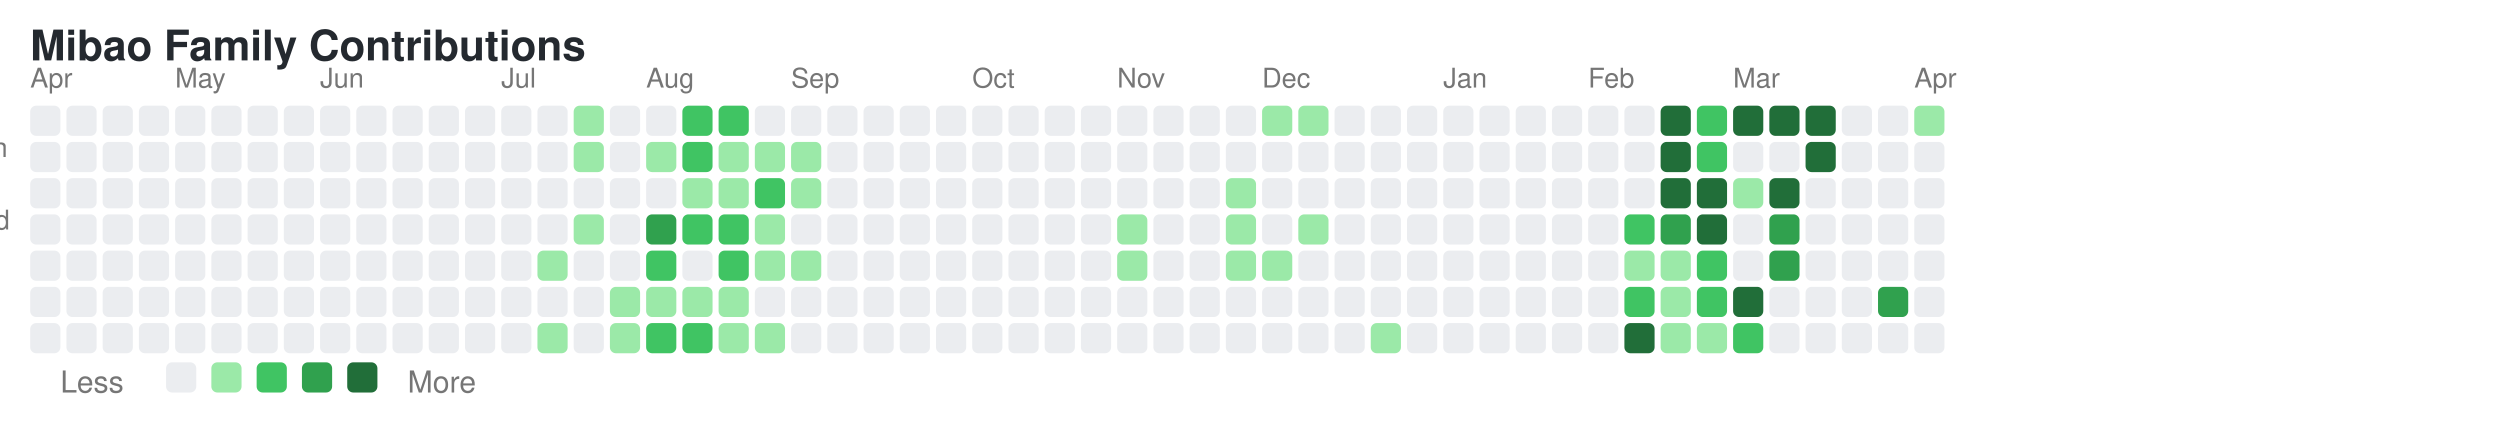
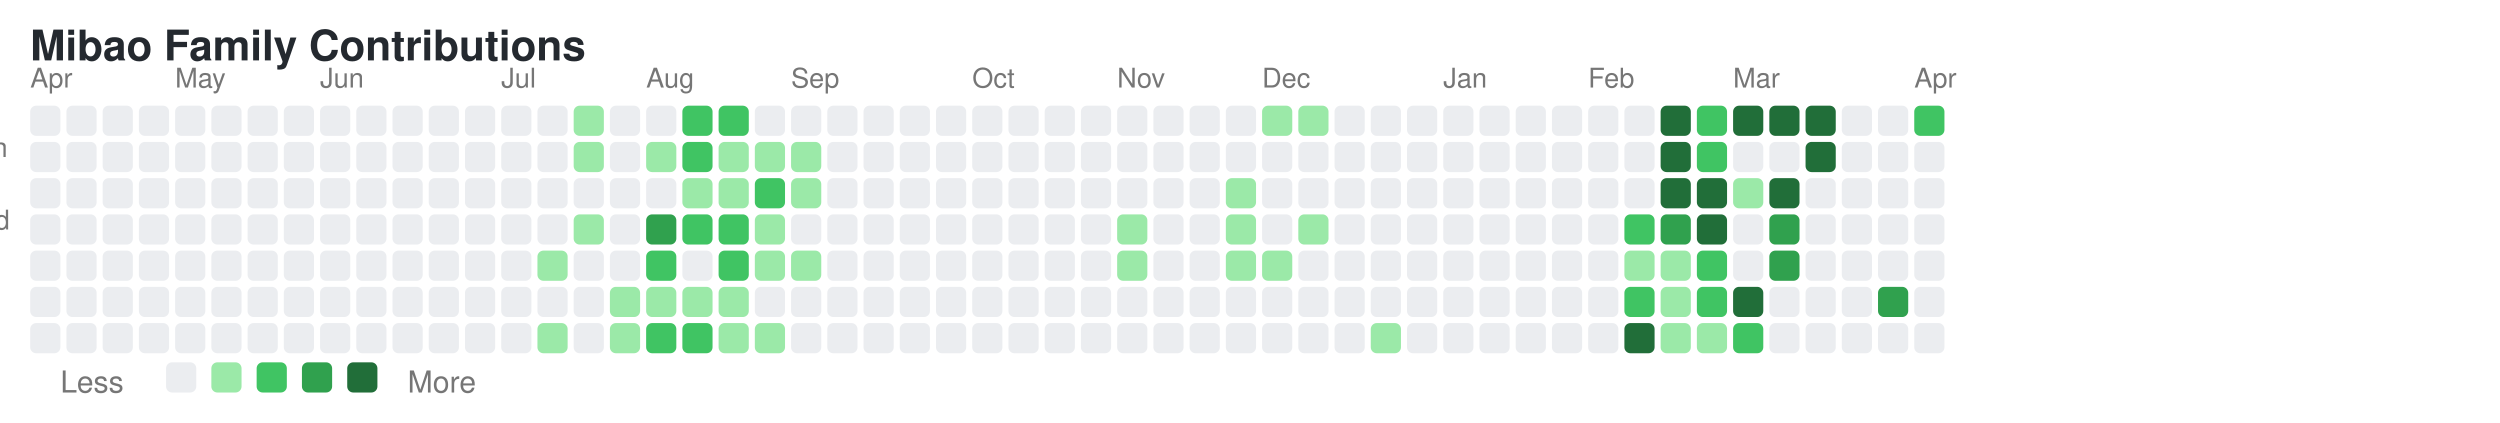
<svg xmlns="http://www.w3.org/2000/svg" width="828" height="140">
  <text x="10" y="20" font-family="-apple-system, BlinkMacSystemFont, Segoe UI, Helvetica, Arial, sans-serif" font-size="14" font-weight="600" fill="#24292f">Mibao Family Contributions</text>
  <g transform="translate(10, 35)">
    <text x="0" y="-6" font-family="-apple-system, BlinkMacSystemFont, Segoe UI, Helvetica, Arial, sans-serif" font-size="9" fill="#767676">Apr</text>
    <text x="48" y="-6" font-family="-apple-system, BlinkMacSystemFont, Segoe UI, Helvetica, Arial, sans-serif" font-size="9" fill="#767676">May</text>
    <text x="96" y="-6" font-family="-apple-system, BlinkMacSystemFont, Segoe UI, Helvetica, Arial, sans-serif" font-size="9" fill="#767676">Jun</text>
    <text x="156" y="-6" font-family="-apple-system, BlinkMacSystemFont, Segoe UI, Helvetica, Arial, sans-serif" font-size="9" fill="#767676">Jul</text>
    <text x="204" y="-6" font-family="-apple-system, BlinkMacSystemFont, Segoe UI, Helvetica, Arial, sans-serif" font-size="9" fill="#767676">Aug</text>
    <text x="252" y="-6" font-family="-apple-system, BlinkMacSystemFont, Segoe UI, Helvetica, Arial, sans-serif" font-size="9" fill="#767676">Sep</text>
    <text x="312" y="-6" font-family="-apple-system, BlinkMacSystemFont, Segoe UI, Helvetica, Arial, sans-serif" font-size="9" fill="#767676">Oct</text>
    <text x="360" y="-6" font-family="-apple-system, BlinkMacSystemFont, Segoe UI, Helvetica, Arial, sans-serif" font-size="9" fill="#767676">Nov</text>
    <text x="408" y="-6" font-family="-apple-system, BlinkMacSystemFont, Segoe UI, Helvetica, Arial, sans-serif" font-size="9" fill="#767676">Dec</text>
    <text x="468" y="-6" font-family="-apple-system, BlinkMacSystemFont, Segoe UI, Helvetica, Arial, sans-serif" font-size="9" fill="#767676">Jan</text>
    <text x="516" y="-6" font-family="-apple-system, BlinkMacSystemFont, Segoe UI, Helvetica, Arial, sans-serif" font-size="9" fill="#767676">Feb</text>
    <text x="564" y="-6" font-family="-apple-system, BlinkMacSystemFont, Segoe UI, Helvetica, Arial, sans-serif" font-size="9" fill="#767676">Mar</text>
    <text x="624" y="-6" font-family="-apple-system, BlinkMacSystemFont, Segoe UI, Helvetica, Arial, sans-serif" font-size="9" fill="#767676">Apr</text>
    <text x="-25" y="17.0" font-family="-apple-system, BlinkMacSystemFont, Segoe UI, Helvetica, Arial, sans-serif" font-size="9" fill="#767676">Mon</text>
    <text x="-25" y="41.0" font-family="-apple-system, BlinkMacSystemFont, Segoe UI, Helvetica, Arial, sans-serif" font-size="9" fill="#767676">Wed</text>
    <text x="-25" y="65.0" font-family="-apple-system, BlinkMacSystemFont, Segoe UI, Helvetica, Arial, sans-serif" font-size="9" fill="#767676">Fri</text>
    <rect x="0" y="0" width="10" height="10" fill="#ebedf0" rx="2" />
    <rect x="0" y="12" width="10" height="10" fill="#ebedf0" rx="2" />
    <rect x="0" y="24" width="10" height="10" fill="#ebedf0" rx="2" />
    <rect x="0" y="36" width="10" height="10" fill="#ebedf0" rx="2" />
    <rect x="0" y="48" width="10" height="10" fill="#ebedf0" rx="2" />
    <rect x="0" y="60" width="10" height="10" fill="#ebedf0" rx="2" />
    <rect x="0" y="72" width="10" height="10" fill="#ebedf0" rx="2" />
    <rect x="12" y="0" width="10" height="10" fill="#ebedf0" rx="2" />
    <rect x="12" y="12" width="10" height="10" fill="#ebedf0" rx="2" />
    <rect x="12" y="24" width="10" height="10" fill="#ebedf0" rx="2" />
    <rect x="12" y="36" width="10" height="10" fill="#ebedf0" rx="2" />
    <rect x="12" y="48" width="10" height="10" fill="#ebedf0" rx="2" />
    <rect x="12" y="60" width="10" height="10" fill="#ebedf0" rx="2" />
    <rect x="12" y="72" width="10" height="10" fill="#ebedf0" rx="2" />
    <rect x="24" y="0" width="10" height="10" fill="#ebedf0" rx="2" />
    <rect x="24" y="12" width="10" height="10" fill="#ebedf0" rx="2" />
    <rect x="24" y="24" width="10" height="10" fill="#ebedf0" rx="2" />
    <rect x="24" y="36" width="10" height="10" fill="#ebedf0" rx="2" />
    <rect x="24" y="48" width="10" height="10" fill="#ebedf0" rx="2" />
    <rect x="24" y="60" width="10" height="10" fill="#ebedf0" rx="2" />
    <rect x="24" y="72" width="10" height="10" fill="#ebedf0" rx="2" />
    <rect x="36" y="0" width="10" height="10" fill="#ebedf0" rx="2" />
    <rect x="36" y="12" width="10" height="10" fill="#ebedf0" rx="2" />
    <rect x="36" y="24" width="10" height="10" fill="#ebedf0" rx="2" />
    <rect x="36" y="36" width="10" height="10" fill="#ebedf0" rx="2" />
    <rect x="36" y="48" width="10" height="10" fill="#ebedf0" rx="2" />
    <rect x="36" y="60" width="10" height="10" fill="#ebedf0" rx="2" />
    <rect x="36" y="72" width="10" height="10" fill="#ebedf0" rx="2" />
    <rect x="48" y="0" width="10" height="10" fill="#ebedf0" rx="2" />
    <rect x="48" y="12" width="10" height="10" fill="#ebedf0" rx="2" />
    <rect x="48" y="24" width="10" height="10" fill="#ebedf0" rx="2" />
    <rect x="48" y="36" width="10" height="10" fill="#ebedf0" rx="2" />
    <rect x="48" y="48" width="10" height="10" fill="#ebedf0" rx="2" />
    <rect x="48" y="60" width="10" height="10" fill="#ebedf0" rx="2" />
    <rect x="48" y="72" width="10" height="10" fill="#ebedf0" rx="2" />
    <rect x="60" y="0" width="10" height="10" fill="#ebedf0" rx="2" />
    <rect x="60" y="12" width="10" height="10" fill="#ebedf0" rx="2" />
    <rect x="60" y="24" width="10" height="10" fill="#ebedf0" rx="2" />
    <rect x="60" y="36" width="10" height="10" fill="#ebedf0" rx="2" />
    <rect x="60" y="48" width="10" height="10" fill="#ebedf0" rx="2" />
    <rect x="60" y="60" width="10" height="10" fill="#ebedf0" rx="2" />
    <rect x="60" y="72" width="10" height="10" fill="#ebedf0" rx="2" />
    <rect x="72" y="0" width="10" height="10" fill="#ebedf0" rx="2" />
    <rect x="72" y="12" width="10" height="10" fill="#ebedf0" rx="2" />
    <rect x="72" y="24" width="10" height="10" fill="#ebedf0" rx="2" />
    <rect x="72" y="36" width="10" height="10" fill="#ebedf0" rx="2" />
    <rect x="72" y="48" width="10" height="10" fill="#ebedf0" rx="2" />
    <rect x="72" y="60" width="10" height="10" fill="#ebedf0" rx="2" />
    <rect x="72" y="72" width="10" height="10" fill="#ebedf0" rx="2" />
    <rect x="84" y="0" width="10" height="10" fill="#ebedf0" rx="2" />
    <rect x="84" y="12" width="10" height="10" fill="#ebedf0" rx="2" />
    <rect x="84" y="24" width="10" height="10" fill="#ebedf0" rx="2" />
    <rect x="84" y="36" width="10" height="10" fill="#ebedf0" rx="2" />
    <rect x="84" y="48" width="10" height="10" fill="#ebedf0" rx="2" />
    <rect x="84" y="60" width="10" height="10" fill="#ebedf0" rx="2" />
    <rect x="84" y="72" width="10" height="10" fill="#ebedf0" rx="2" />
    <rect x="96" y="0" width="10" height="10" fill="#ebedf0" rx="2" />
    <rect x="96" y="12" width="10" height="10" fill="#ebedf0" rx="2" />
    <rect x="96" y="24" width="10" height="10" fill="#ebedf0" rx="2" />
    <rect x="96" y="36" width="10" height="10" fill="#ebedf0" rx="2" />
    <rect x="96" y="48" width="10" height="10" fill="#ebedf0" rx="2" />
    <rect x="96" y="60" width="10" height="10" fill="#ebedf0" rx="2" />
    <rect x="96" y="72" width="10" height="10" fill="#ebedf0" rx="2" />
    <rect x="108" y="0" width="10" height="10" fill="#ebedf0" rx="2" />
    <rect x="108" y="12" width="10" height="10" fill="#ebedf0" rx="2" />
    <rect x="108" y="24" width="10" height="10" fill="#ebedf0" rx="2" />
    <rect x="108" y="36" width="10" height="10" fill="#ebedf0" rx="2" />
    <rect x="108" y="48" width="10" height="10" fill="#ebedf0" rx="2" />
    <rect x="108" y="60" width="10" height="10" fill="#ebedf0" rx="2" />
    <rect x="108" y="72" width="10" height="10" fill="#ebedf0" rx="2" />
    <rect x="120" y="0" width="10" height="10" fill="#ebedf0" rx="2" />
    <rect x="120" y="12" width="10" height="10" fill="#ebedf0" rx="2" />
    <rect x="120" y="24" width="10" height="10" fill="#ebedf0" rx="2" />
    <rect x="120" y="36" width="10" height="10" fill="#ebedf0" rx="2" />
    <rect x="120" y="48" width="10" height="10" fill="#ebedf0" rx="2" />
    <rect x="120" y="60" width="10" height="10" fill="#ebedf0" rx="2" />
    <rect x="120" y="72" width="10" height="10" fill="#ebedf0" rx="2" />
    <rect x="132" y="0" width="10" height="10" fill="#ebedf0" rx="2" />
    <rect x="132" y="12" width="10" height="10" fill="#ebedf0" rx="2" />
    <rect x="132" y="24" width="10" height="10" fill="#ebedf0" rx="2" />
    <rect x="132" y="36" width="10" height="10" fill="#ebedf0" rx="2" />
    <rect x="132" y="48" width="10" height="10" fill="#ebedf0" rx="2" />
    <rect x="132" y="60" width="10" height="10" fill="#ebedf0" rx="2" />
    <rect x="132" y="72" width="10" height="10" fill="#ebedf0" rx="2" />
    <rect x="144" y="0" width="10" height="10" fill="#ebedf0" rx="2" />
    <rect x="144" y="12" width="10" height="10" fill="#ebedf0" rx="2" />
    <rect x="144" y="24" width="10" height="10" fill="#ebedf0" rx="2" />
    <rect x="144" y="36" width="10" height="10" fill="#ebedf0" rx="2" />
    <rect x="144" y="48" width="10" height="10" fill="#ebedf0" rx="2" />
    <rect x="144" y="60" width="10" height="10" fill="#ebedf0" rx="2" />
    <rect x="144" y="72" width="10" height="10" fill="#ebedf0" rx="2" />
    <rect x="156" y="0" width="10" height="10" fill="#ebedf0" rx="2" />
    <rect x="156" y="12" width="10" height="10" fill="#ebedf0" rx="2" />
    <rect x="156" y="24" width="10" height="10" fill="#ebedf0" rx="2" />
    <rect x="156" y="36" width="10" height="10" fill="#ebedf0" rx="2" />
    <rect x="156" y="48" width="10" height="10" fill="#ebedf0" rx="2" />
    <rect x="156" y="60" width="10" height="10" fill="#ebedf0" rx="2" />
    <rect x="156" y="72" width="10" height="10" fill="#ebedf0" rx="2" />
    <rect x="168" y="0" width="10" height="10" fill="#ebedf0" rx="2" />
    <rect x="168" y="12" width="10" height="10" fill="#ebedf0" rx="2" />
    <rect x="168" y="24" width="10" height="10" fill="#ebedf0" rx="2" />
    <rect x="168" y="36" width="10" height="10" fill="#ebedf0" rx="2" />
    <rect x="168" y="48" width="10" height="10" fill="#9be9a8" rx="2" />
    <rect x="168" y="60" width="10" height="10" fill="#ebedf0" rx="2" />
    <rect x="168" y="72" width="10" height="10" fill="#9be9a8" rx="2" />
    <rect x="180" y="0" width="10" height="10" fill="#9be9a8" rx="2" />
    <rect x="180" y="12" width="10" height="10" fill="#9be9a8" rx="2" />
    <rect x="180" y="24" width="10" height="10" fill="#ebedf0" rx="2" />
    <rect x="180" y="36" width="10" height="10" fill="#9be9a8" rx="2" />
    <rect x="180" y="48" width="10" height="10" fill="#ebedf0" rx="2" />
    <rect x="180" y="60" width="10" height="10" fill="#ebedf0" rx="2" />
    <rect x="180" y="72" width="10" height="10" fill="#ebedf0" rx="2" />
    <rect x="192" y="0" width="10" height="10" fill="#ebedf0" rx="2" />
    <rect x="192" y="12" width="10" height="10" fill="#ebedf0" rx="2" />
    <rect x="192" y="24" width="10" height="10" fill="#ebedf0" rx="2" />
    <rect x="192" y="36" width="10" height="10" fill="#ebedf0" rx="2" />
    <rect x="192" y="48" width="10" height="10" fill="#ebedf0" rx="2" />
    <rect x="192" y="60" width="10" height="10" fill="#9be9a8" rx="2" />
    <rect x="192" y="72" width="10" height="10" fill="#9be9a8" rx="2" />
    <rect x="204" y="0" width="10" height="10" fill="#ebedf0" rx="2" />
    <rect x="204" y="12" width="10" height="10" fill="#9be9a8" rx="2" />
    <rect x="204" y="24" width="10" height="10" fill="#ebedf0" rx="2" />
    <rect x="204" y="36" width="10" height="10" fill="#30a14e" rx="2" />
    <rect x="204" y="48" width="10" height="10" fill="#40c463" rx="2" />
    <rect x="204" y="60" width="10" height="10" fill="#9be9a8" rx="2" />
    <rect x="204" y="72" width="10" height="10" fill="#40c463" rx="2" />
    <rect x="216" y="0" width="10" height="10" fill="#40c463" rx="2" />
    <rect x="216" y="12" width="10" height="10" fill="#40c463" rx="2" />
    <rect x="216" y="24" width="10" height="10" fill="#9be9a8" rx="2" />
    <rect x="216" y="36" width="10" height="10" fill="#40c463" rx="2" />
    <rect x="216" y="48" width="10" height="10" fill="#ebedf0" rx="2" />
    <rect x="216" y="60" width="10" height="10" fill="#9be9a8" rx="2" />
    <rect x="216" y="72" width="10" height="10" fill="#40c463" rx="2" />
    <rect x="228" y="0" width="10" height="10" fill="#40c463" rx="2" />
    <rect x="228" y="12" width="10" height="10" fill="#9be9a8" rx="2" />
    <rect x="228" y="24" width="10" height="10" fill="#9be9a8" rx="2" />
    <rect x="228" y="36" width="10" height="10" fill="#40c463" rx="2" />
    <rect x="228" y="48" width="10" height="10" fill="#40c463" rx="2" />
    <rect x="228" y="60" width="10" height="10" fill="#9be9a8" rx="2" />
    <rect x="228" y="72" width="10" height="10" fill="#9be9a8" rx="2" />
    <rect x="240" y="0" width="10" height="10" fill="#ebedf0" rx="2" />
    <rect x="240" y="12" width="10" height="10" fill="#9be9a8" rx="2" />
    <rect x="240" y="24" width="10" height="10" fill="#40c463" rx="2" />
    <rect x="240" y="36" width="10" height="10" fill="#9be9a8" rx="2" />
    <rect x="240" y="48" width="10" height="10" fill="#9be9a8" rx="2" />
    <rect x="240" y="60" width="10" height="10" fill="#ebedf0" rx="2" />
    <rect x="240" y="72" width="10" height="10" fill="#9be9a8" rx="2" />
    <rect x="252" y="0" width="10" height="10" fill="#ebedf0" rx="2" />
    <rect x="252" y="12" width="10" height="10" fill="#9be9a8" rx="2" />
    <rect x="252" y="24" width="10" height="10" fill="#9be9a8" rx="2" />
    <rect x="252" y="36" width="10" height="10" fill="#ebedf0" rx="2" />
    <rect x="252" y="48" width="10" height="10" fill="#9be9a8" rx="2" />
    <rect x="252" y="60" width="10" height="10" fill="#ebedf0" rx="2" />
    <rect x="252" y="72" width="10" height="10" fill="#ebedf0" rx="2" />
    <rect x="264" y="0" width="10" height="10" fill="#ebedf0" rx="2" />
    <rect x="264" y="12" width="10" height="10" fill="#ebedf0" rx="2" />
    <rect x="264" y="24" width="10" height="10" fill="#ebedf0" rx="2" />
    <rect x="264" y="36" width="10" height="10" fill="#ebedf0" rx="2" />
    <rect x="264" y="48" width="10" height="10" fill="#ebedf0" rx="2" />
    <rect x="264" y="60" width="10" height="10" fill="#ebedf0" rx="2" />
    <rect x="264" y="72" width="10" height="10" fill="#ebedf0" rx="2" />
    <rect x="276" y="0" width="10" height="10" fill="#ebedf0" rx="2" />
    <rect x="276" y="12" width="10" height="10" fill="#ebedf0" rx="2" />
    <rect x="276" y="24" width="10" height="10" fill="#ebedf0" rx="2" />
    <rect x="276" y="36" width="10" height="10" fill="#ebedf0" rx="2" />
    <rect x="276" y="48" width="10" height="10" fill="#ebedf0" rx="2" />
    <rect x="276" y="60" width="10" height="10" fill="#ebedf0" rx="2" />
    <rect x="276" y="72" width="10" height="10" fill="#ebedf0" rx="2" />
    <rect x="288" y="0" width="10" height="10" fill="#ebedf0" rx="2" />
    <rect x="288" y="12" width="10" height="10" fill="#ebedf0" rx="2" />
    <rect x="288" y="24" width="10" height="10" fill="#ebedf0" rx="2" />
    <rect x="288" y="36" width="10" height="10" fill="#ebedf0" rx="2" />
    <rect x="288" y="48" width="10" height="10" fill="#ebedf0" rx="2" />
    <rect x="288" y="60" width="10" height="10" fill="#ebedf0" rx="2" />
    <rect x="288" y="72" width="10" height="10" fill="#ebedf0" rx="2" />
    <rect x="300" y="0" width="10" height="10" fill="#ebedf0" rx="2" />
    <rect x="300" y="12" width="10" height="10" fill="#ebedf0" rx="2" />
    <rect x="300" y="24" width="10" height="10" fill="#ebedf0" rx="2" />
    <rect x="300" y="36" width="10" height="10" fill="#ebedf0" rx="2" />
    <rect x="300" y="48" width="10" height="10" fill="#ebedf0" rx="2" />
    <rect x="300" y="60" width="10" height="10" fill="#ebedf0" rx="2" />
    <rect x="300" y="72" width="10" height="10" fill="#ebedf0" rx="2" />
    <rect x="312" y="0" width="10" height="10" fill="#ebedf0" rx="2" />
    <rect x="312" y="12" width="10" height="10" fill="#ebedf0" rx="2" />
    <rect x="312" y="24" width="10" height="10" fill="#ebedf0" rx="2" />
    <rect x="312" y="36" width="10" height="10" fill="#ebedf0" rx="2" />
    <rect x="312" y="48" width="10" height="10" fill="#ebedf0" rx="2" />
    <rect x="312" y="60" width="10" height="10" fill="#ebedf0" rx="2" />
    <rect x="312" y="72" width="10" height="10" fill="#ebedf0" rx="2" />
    <rect x="324" y="0" width="10" height="10" fill="#ebedf0" rx="2" />
    <rect x="324" y="12" width="10" height="10" fill="#ebedf0" rx="2" />
    <rect x="324" y="24" width="10" height="10" fill="#ebedf0" rx="2" />
    <rect x="324" y="36" width="10" height="10" fill="#ebedf0" rx="2" />
    <rect x="324" y="48" width="10" height="10" fill="#ebedf0" rx="2" />
    <rect x="324" y="60" width="10" height="10" fill="#ebedf0" rx="2" />
    <rect x="324" y="72" width="10" height="10" fill="#ebedf0" rx="2" />
    <rect x="336" y="0" width="10" height="10" fill="#ebedf0" rx="2" />
    <rect x="336" y="12" width="10" height="10" fill="#ebedf0" rx="2" />
    <rect x="336" y="24" width="10" height="10" fill="#ebedf0" rx="2" />
    <rect x="336" y="36" width="10" height="10" fill="#ebedf0" rx="2" />
    <rect x="336" y="48" width="10" height="10" fill="#ebedf0" rx="2" />
    <rect x="336" y="60" width="10" height="10" fill="#ebedf0" rx="2" />
    <rect x="336" y="72" width="10" height="10" fill="#ebedf0" rx="2" />
    <rect x="348" y="0" width="10" height="10" fill="#ebedf0" rx="2" />
    <rect x="348" y="12" width="10" height="10" fill="#ebedf0" rx="2" />
    <rect x="348" y="24" width="10" height="10" fill="#ebedf0" rx="2" />
    <rect x="348" y="36" width="10" height="10" fill="#ebedf0" rx="2" />
    <rect x="348" y="48" width="10" height="10" fill="#ebedf0" rx="2" />
    <rect x="348" y="60" width="10" height="10" fill="#ebedf0" rx="2" />
    <rect x="348" y="72" width="10" height="10" fill="#ebedf0" rx="2" />
    <rect x="360" y="0" width="10" height="10" fill="#ebedf0" rx="2" />
    <rect x="360" y="12" width="10" height="10" fill="#ebedf0" rx="2" />
    <rect x="360" y="24" width="10" height="10" fill="#ebedf0" rx="2" />
    <rect x="360" y="36" width="10" height="10" fill="#9be9a8" rx="2" />
    <rect x="360" y="48" width="10" height="10" fill="#9be9a8" rx="2" />
    <rect x="360" y="60" width="10" height="10" fill="#ebedf0" rx="2" />
    <rect x="360" y="72" width="10" height="10" fill="#ebedf0" rx="2" />
    <rect x="372" y="0" width="10" height="10" fill="#ebedf0" rx="2" />
    <rect x="372" y="12" width="10" height="10" fill="#ebedf0" rx="2" />
    <rect x="372" y="24" width="10" height="10" fill="#ebedf0" rx="2" />
    <rect x="372" y="36" width="10" height="10" fill="#ebedf0" rx="2" />
    <rect x="372" y="48" width="10" height="10" fill="#ebedf0" rx="2" />
    <rect x="372" y="60" width="10" height="10" fill="#ebedf0" rx="2" />
    <rect x="372" y="72" width="10" height="10" fill="#ebedf0" rx="2" />
    <rect x="384" y="0" width="10" height="10" fill="#ebedf0" rx="2" />
    <rect x="384" y="12" width="10" height="10" fill="#ebedf0" rx="2" />
    <rect x="384" y="24" width="10" height="10" fill="#ebedf0" rx="2" />
    <rect x="384" y="36" width="10" height="10" fill="#ebedf0" rx="2" />
    <rect x="384" y="48" width="10" height="10" fill="#ebedf0" rx="2" />
    <rect x="384" y="60" width="10" height="10" fill="#ebedf0" rx="2" />
    <rect x="384" y="72" width="10" height="10" fill="#ebedf0" rx="2" />
    <rect x="396" y="0" width="10" height="10" fill="#ebedf0" rx="2" />
    <rect x="396" y="12" width="10" height="10" fill="#ebedf0" rx="2" />
    <rect x="396" y="24" width="10" height="10" fill="#9be9a8" rx="2" />
    <rect x="396" y="36" width="10" height="10" fill="#9be9a8" rx="2" />
    <rect x="396" y="48" width="10" height="10" fill="#9be9a8" rx="2" />
    <rect x="396" y="60" width="10" height="10" fill="#ebedf0" rx="2" />
    <rect x="396" y="72" width="10" height="10" fill="#ebedf0" rx="2" />
    <rect x="408" y="0" width="10" height="10" fill="#9be9a8" rx="2" />
    <rect x="408" y="12" width="10" height="10" fill="#ebedf0" rx="2" />
    <rect x="408" y="24" width="10" height="10" fill="#ebedf0" rx="2" />
    <rect x="408" y="36" width="10" height="10" fill="#ebedf0" rx="2" />
    <rect x="408" y="48" width="10" height="10" fill="#9be9a8" rx="2" />
    <rect x="408" y="60" width="10" height="10" fill="#ebedf0" rx="2" />
    <rect x="408" y="72" width="10" height="10" fill="#ebedf0" rx="2" />
    <rect x="420" y="0" width="10" height="10" fill="#9be9a8" rx="2" />
    <rect x="420" y="12" width="10" height="10" fill="#ebedf0" rx="2" />
    <rect x="420" y="24" width="10" height="10" fill="#ebedf0" rx="2" />
    <rect x="420" y="36" width="10" height="10" fill="#9be9a8" rx="2" />
    <rect x="420" y="48" width="10" height="10" fill="#ebedf0" rx="2" />
    <rect x="420" y="60" width="10" height="10" fill="#ebedf0" rx="2" />
    <rect x="420" y="72" width="10" height="10" fill="#ebedf0" rx="2" />
    <rect x="432" y="0" width="10" height="10" fill="#ebedf0" rx="2" />
    <rect x="432" y="12" width="10" height="10" fill="#ebedf0" rx="2" />
    <rect x="432" y="24" width="10" height="10" fill="#ebedf0" rx="2" />
    <rect x="432" y="36" width="10" height="10" fill="#ebedf0" rx="2" />
    <rect x="432" y="48" width="10" height="10" fill="#ebedf0" rx="2" />
    <rect x="432" y="60" width="10" height="10" fill="#ebedf0" rx="2" />
    <rect x="432" y="72" width="10" height="10" fill="#ebedf0" rx="2" />
    <rect x="444" y="0" width="10" height="10" fill="#ebedf0" rx="2" />
    <rect x="444" y="12" width="10" height="10" fill="#ebedf0" rx="2" />
    <rect x="444" y="24" width="10" height="10" fill="#ebedf0" rx="2" />
    <rect x="444" y="36" width="10" height="10" fill="#ebedf0" rx="2" />
    <rect x="444" y="48" width="10" height="10" fill="#ebedf0" rx="2" />
    <rect x="444" y="60" width="10" height="10" fill="#ebedf0" rx="2" />
    <rect x="444" y="72" width="10" height="10" fill="#9be9a8" rx="2" />
    <rect x="456" y="0" width="10" height="10" fill="#ebedf0" rx="2" />
    <rect x="456" y="12" width="10" height="10" fill="#ebedf0" rx="2" />
    <rect x="456" y="24" width="10" height="10" fill="#ebedf0" rx="2" />
    <rect x="456" y="36" width="10" height="10" fill="#ebedf0" rx="2" />
    <rect x="456" y="48" width="10" height="10" fill="#ebedf0" rx="2" />
    <rect x="456" y="60" width="10" height="10" fill="#ebedf0" rx="2" />
    <rect x="456" y="72" width="10" height="10" fill="#ebedf0" rx="2" />
    <rect x="468" y="0" width="10" height="10" fill="#ebedf0" rx="2" />
    <rect x="468" y="12" width="10" height="10" fill="#ebedf0" rx="2" />
    <rect x="468" y="24" width="10" height="10" fill="#ebedf0" rx="2" />
    <rect x="468" y="36" width="10" height="10" fill="#ebedf0" rx="2" />
    <rect x="468" y="48" width="10" height="10" fill="#ebedf0" rx="2" />
    <rect x="468" y="60" width="10" height="10" fill="#ebedf0" rx="2" />
    <rect x="468" y="72" width="10" height="10" fill="#ebedf0" rx="2" />
    <rect x="480" y="0" width="10" height="10" fill="#ebedf0" rx="2" />
    <rect x="480" y="12" width="10" height="10" fill="#ebedf0" rx="2" />
    <rect x="480" y="24" width="10" height="10" fill="#ebedf0" rx="2" />
    <rect x="480" y="36" width="10" height="10" fill="#ebedf0" rx="2" />
    <rect x="480" y="48" width="10" height="10" fill="#ebedf0" rx="2" />
    <rect x="480" y="60" width="10" height="10" fill="#ebedf0" rx="2" />
    <rect x="480" y="72" width="10" height="10" fill="#ebedf0" rx="2" />
    <rect x="492" y="0" width="10" height="10" fill="#ebedf0" rx="2" />
    <rect x="492" y="12" width="10" height="10" fill="#ebedf0" rx="2" />
    <rect x="492" y="24" width="10" height="10" fill="#ebedf0" rx="2" />
    <rect x="492" y="36" width="10" height="10" fill="#ebedf0" rx="2" />
    <rect x="492" y="48" width="10" height="10" fill="#ebedf0" rx="2" />
    <rect x="492" y="60" width="10" height="10" fill="#ebedf0" rx="2" />
    <rect x="492" y="72" width="10" height="10" fill="#ebedf0" rx="2" />
    <rect x="504" y="0" width="10" height="10" fill="#ebedf0" rx="2" />
    <rect x="504" y="12" width="10" height="10" fill="#ebedf0" rx="2" />
    <rect x="504" y="24" width="10" height="10" fill="#ebedf0" rx="2" />
    <rect x="504" y="36" width="10" height="10" fill="#ebedf0" rx="2" />
    <rect x="504" y="48" width="10" height="10" fill="#ebedf0" rx="2" />
    <rect x="504" y="60" width="10" height="10" fill="#ebedf0" rx="2" />
    <rect x="504" y="72" width="10" height="10" fill="#ebedf0" rx="2" />
    <rect x="516" y="0" width="10" height="10" fill="#ebedf0" rx="2" />
    <rect x="516" y="12" width="10" height="10" fill="#ebedf0" rx="2" />
    <rect x="516" y="24" width="10" height="10" fill="#ebedf0" rx="2" />
    <rect x="516" y="36" width="10" height="10" fill="#ebedf0" rx="2" />
    <rect x="516" y="48" width="10" height="10" fill="#ebedf0" rx="2" />
    <rect x="516" y="60" width="10" height="10" fill="#ebedf0" rx="2" />
    <rect x="516" y="72" width="10" height="10" fill="#ebedf0" rx="2" />
    <rect x="528" y="0" width="10" height="10" fill="#ebedf0" rx="2" />
    <rect x="528" y="12" width="10" height="10" fill="#ebedf0" rx="2" />
    <rect x="528" y="24" width="10" height="10" fill="#ebedf0" rx="2" />
    <rect x="528" y="36" width="10" height="10" fill="#40c463" rx="2" />
    <rect x="528" y="48" width="10" height="10" fill="#9be9a8" rx="2" />
    <rect x="528" y="60" width="10" height="10" fill="#40c463" rx="2" />
    <rect x="528" y="72" width="10" height="10" fill="#216e39" rx="2" />
    <rect x="540" y="0" width="10" height="10" fill="#216e39" rx="2" />
    <rect x="540" y="12" width="10" height="10" fill="#216e39" rx="2" />
    <rect x="540" y="24" width="10" height="10" fill="#216e39" rx="2" />
    <rect x="540" y="36" width="10" height="10" fill="#30a14e" rx="2" />
    <rect x="540" y="48" width="10" height="10" fill="#9be9a8" rx="2" />
    <rect x="540" y="60" width="10" height="10" fill="#9be9a8" rx="2" />
    <rect x="540" y="72" width="10" height="10" fill="#9be9a8" rx="2" />
    <rect x="552" y="0" width="10" height="10" fill="#40c463" rx="2" />
    <rect x="552" y="12" width="10" height="10" fill="#40c463" rx="2" />
    <rect x="552" y="24" width="10" height="10" fill="#216e39" rx="2" />
    <rect x="552" y="36" width="10" height="10" fill="#216e39" rx="2" />
    <rect x="552" y="48" width="10" height="10" fill="#40c463" rx="2" />
    <rect x="552" y="60" width="10" height="10" fill="#40c463" rx="2" />
    <rect x="552" y="72" width="10" height="10" fill="#9be9a8" rx="2" />
    <rect x="564" y="0" width="10" height="10" fill="#216e39" rx="2" />
    <rect x="564" y="12" width="10" height="10" fill="#ebedf0" rx="2" />
    <rect x="564" y="24" width="10" height="10" fill="#9be9a8" rx="2" />
    <rect x="564" y="36" width="10" height="10" fill="#ebedf0" rx="2" />
    <rect x="564" y="48" width="10" height="10" fill="#ebedf0" rx="2" />
    <rect x="564" y="60" width="10" height="10" fill="#216e39" rx="2" />
    <rect x="564" y="72" width="10" height="10" fill="#40c463" rx="2" />
    <rect x="576" y="0" width="10" height="10" fill="#216e39" rx="2" />
    <rect x="576" y="12" width="10" height="10" fill="#ebedf0" rx="2" />
    <rect x="576" y="24" width="10" height="10" fill="#216e39" rx="2" />
    <rect x="576" y="36" width="10" height="10" fill="#30a14e" rx="2" />
    <rect x="576" y="48" width="10" height="10" fill="#30a14e" rx="2" />
    <rect x="576" y="60" width="10" height="10" fill="#ebedf0" rx="2" />
    <rect x="576" y="72" width="10" height="10" fill="#ebedf0" rx="2" />
    <rect x="588" y="0" width="10" height="10" fill="#216e39" rx="2" />
    <rect x="588" y="12" width="10" height="10" fill="#216e39" rx="2" />
    <rect x="588" y="24" width="10" height="10" fill="#ebedf0" rx="2" />
    <rect x="588" y="36" width="10" height="10" fill="#ebedf0" rx="2" />
    <rect x="588" y="48" width="10" height="10" fill="#ebedf0" rx="2" />
    <rect x="588" y="60" width="10" height="10" fill="#ebedf0" rx="2" />
    <rect x="588" y="72" width="10" height="10" fill="#ebedf0" rx="2" />
    <rect x="600" y="0" width="10" height="10" fill="#ebedf0" rx="2" />
    <rect x="600" y="12" width="10" height="10" fill="#ebedf0" rx="2" />
    <rect x="600" y="24" width="10" height="10" fill="#ebedf0" rx="2" />
    <rect x="600" y="36" width="10" height="10" fill="#ebedf0" rx="2" />
    <rect x="600" y="48" width="10" height="10" fill="#ebedf0" rx="2" />
    <rect x="600" y="60" width="10" height="10" fill="#ebedf0" rx="2" />
    <rect x="600" y="72" width="10" height="10" fill="#ebedf0" rx="2" />
    <rect x="612" y="0" width="10" height="10" fill="#ebedf0" rx="2" />
    <rect x="612" y="12" width="10" height="10" fill="#ebedf0" rx="2" />
    <rect x="612" y="24" width="10" height="10" fill="#ebedf0" rx="2" />
    <rect x="612" y="36" width="10" height="10" fill="#ebedf0" rx="2" />
    <rect x="612" y="48" width="10" height="10" fill="#ebedf0" rx="2" />
    <rect x="612" y="60" width="10" height="10" fill="#30a14e" rx="2" />
    <rect x="612" y="72" width="10" height="10" fill="#ebedf0" rx="2" />
-     <rect x="624" y="0" width="10" height="10" fill="#9be9a8" rx="2" />
+     <rect x="624" y="0" width="10" height="10" fill="#40c463" rx="2" />
    <rect x="624" y="12" width="10" height="10" fill="#ebedf0" rx="2" />
    <rect x="624" y="24" width="10" height="10" fill="#ebedf0" rx="2" />
    <rect x="624" y="36" width="10" height="10" fill="#ebedf0" rx="2" />
    <rect x="624" y="48" width="10" height="10" fill="#ebedf0" rx="2" />
    <rect x="624" y="60" width="10" height="10" fill="#ebedf0" rx="2" />
    <rect x="624" y="72" width="10" height="10" fill="#ebedf0" rx="2" />
    <text x="10" y="95" font-family="-apple-system, BlinkMacSystemFont, Segoe UI, Helvetica, Arial, sans-serif" font-size="10" fill="#767676">Less</text>
    <rect x="45" y="85" width="10" height="10" fill="#ebedf0" rx="2" />
    <rect x="60" y="85" width="10" height="10" fill="#9be9a8" rx="2" />
    <rect x="75" y="85" width="10" height="10" fill="#40c463" rx="2" />
    <rect x="90" y="85" width="10" height="10" fill="#30a14e" rx="2" />
    <rect x="105" y="85" width="10" height="10" fill="#216e39" rx="2" />
    <text x="125" y="95" font-family="-apple-system, BlinkMacSystemFont, Segoe UI, Helvetica, Arial, sans-serif" font-size="10" fill="#767676">More</text>
  </g>
</svg>
